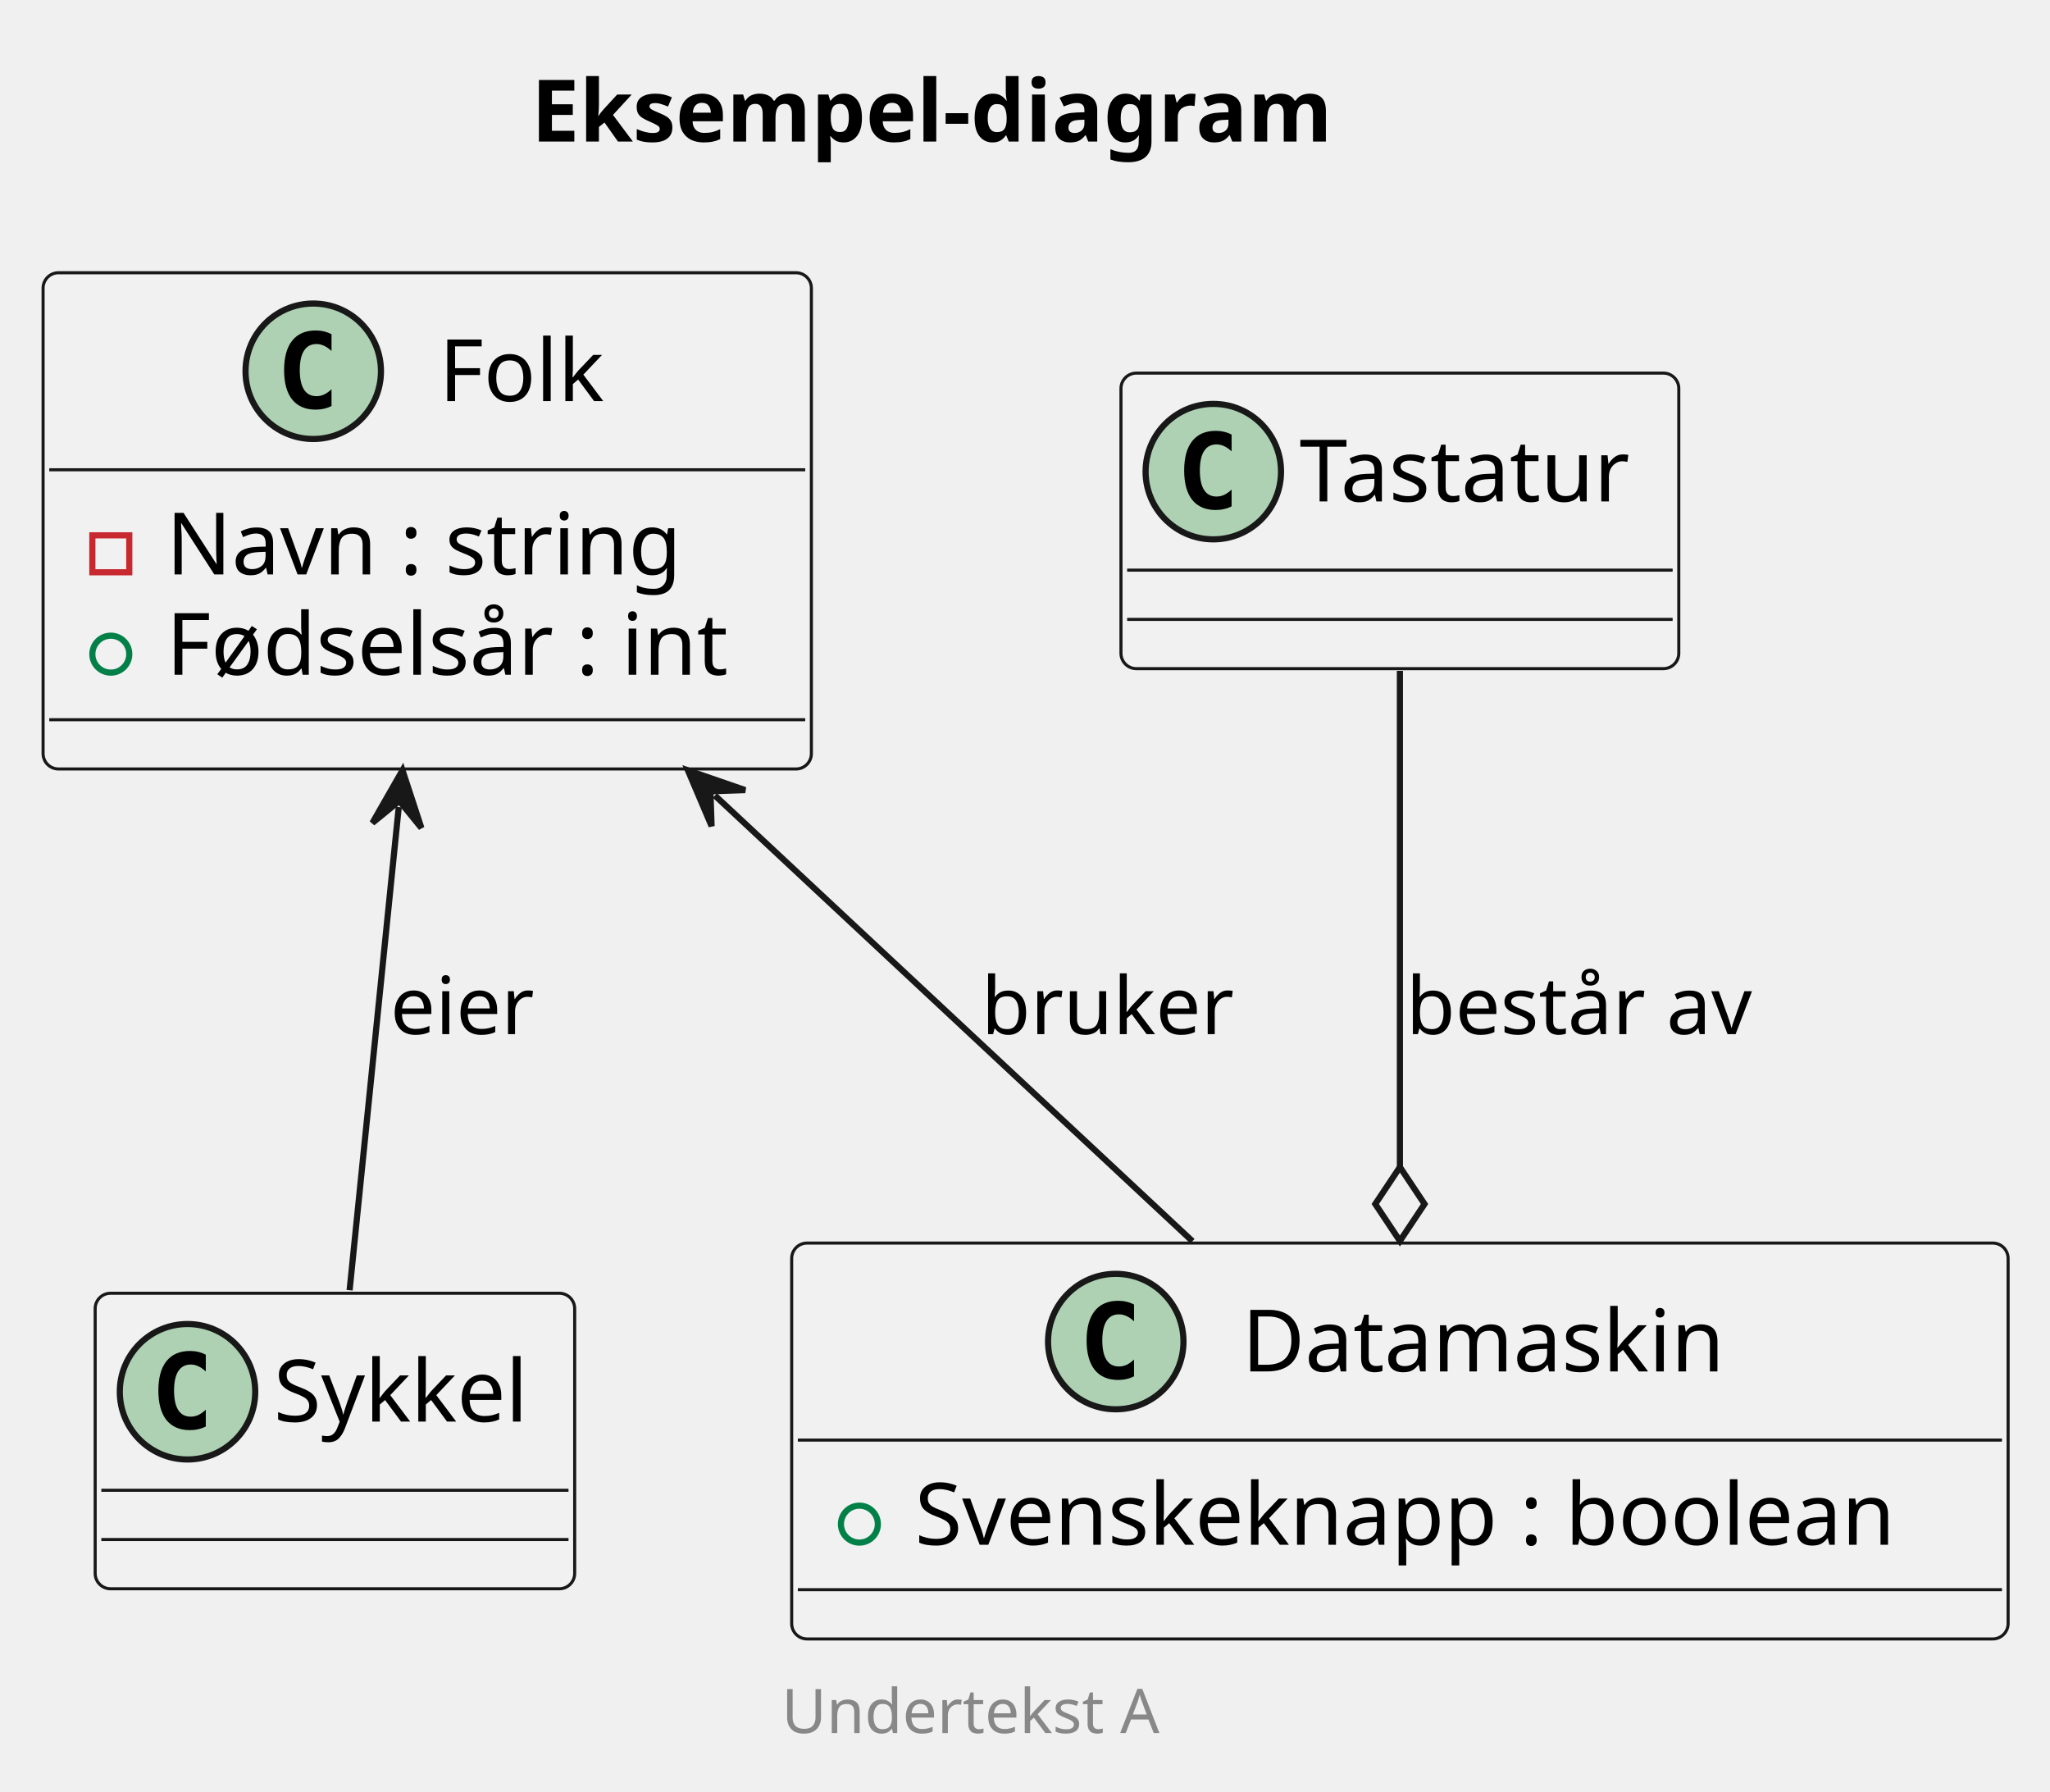
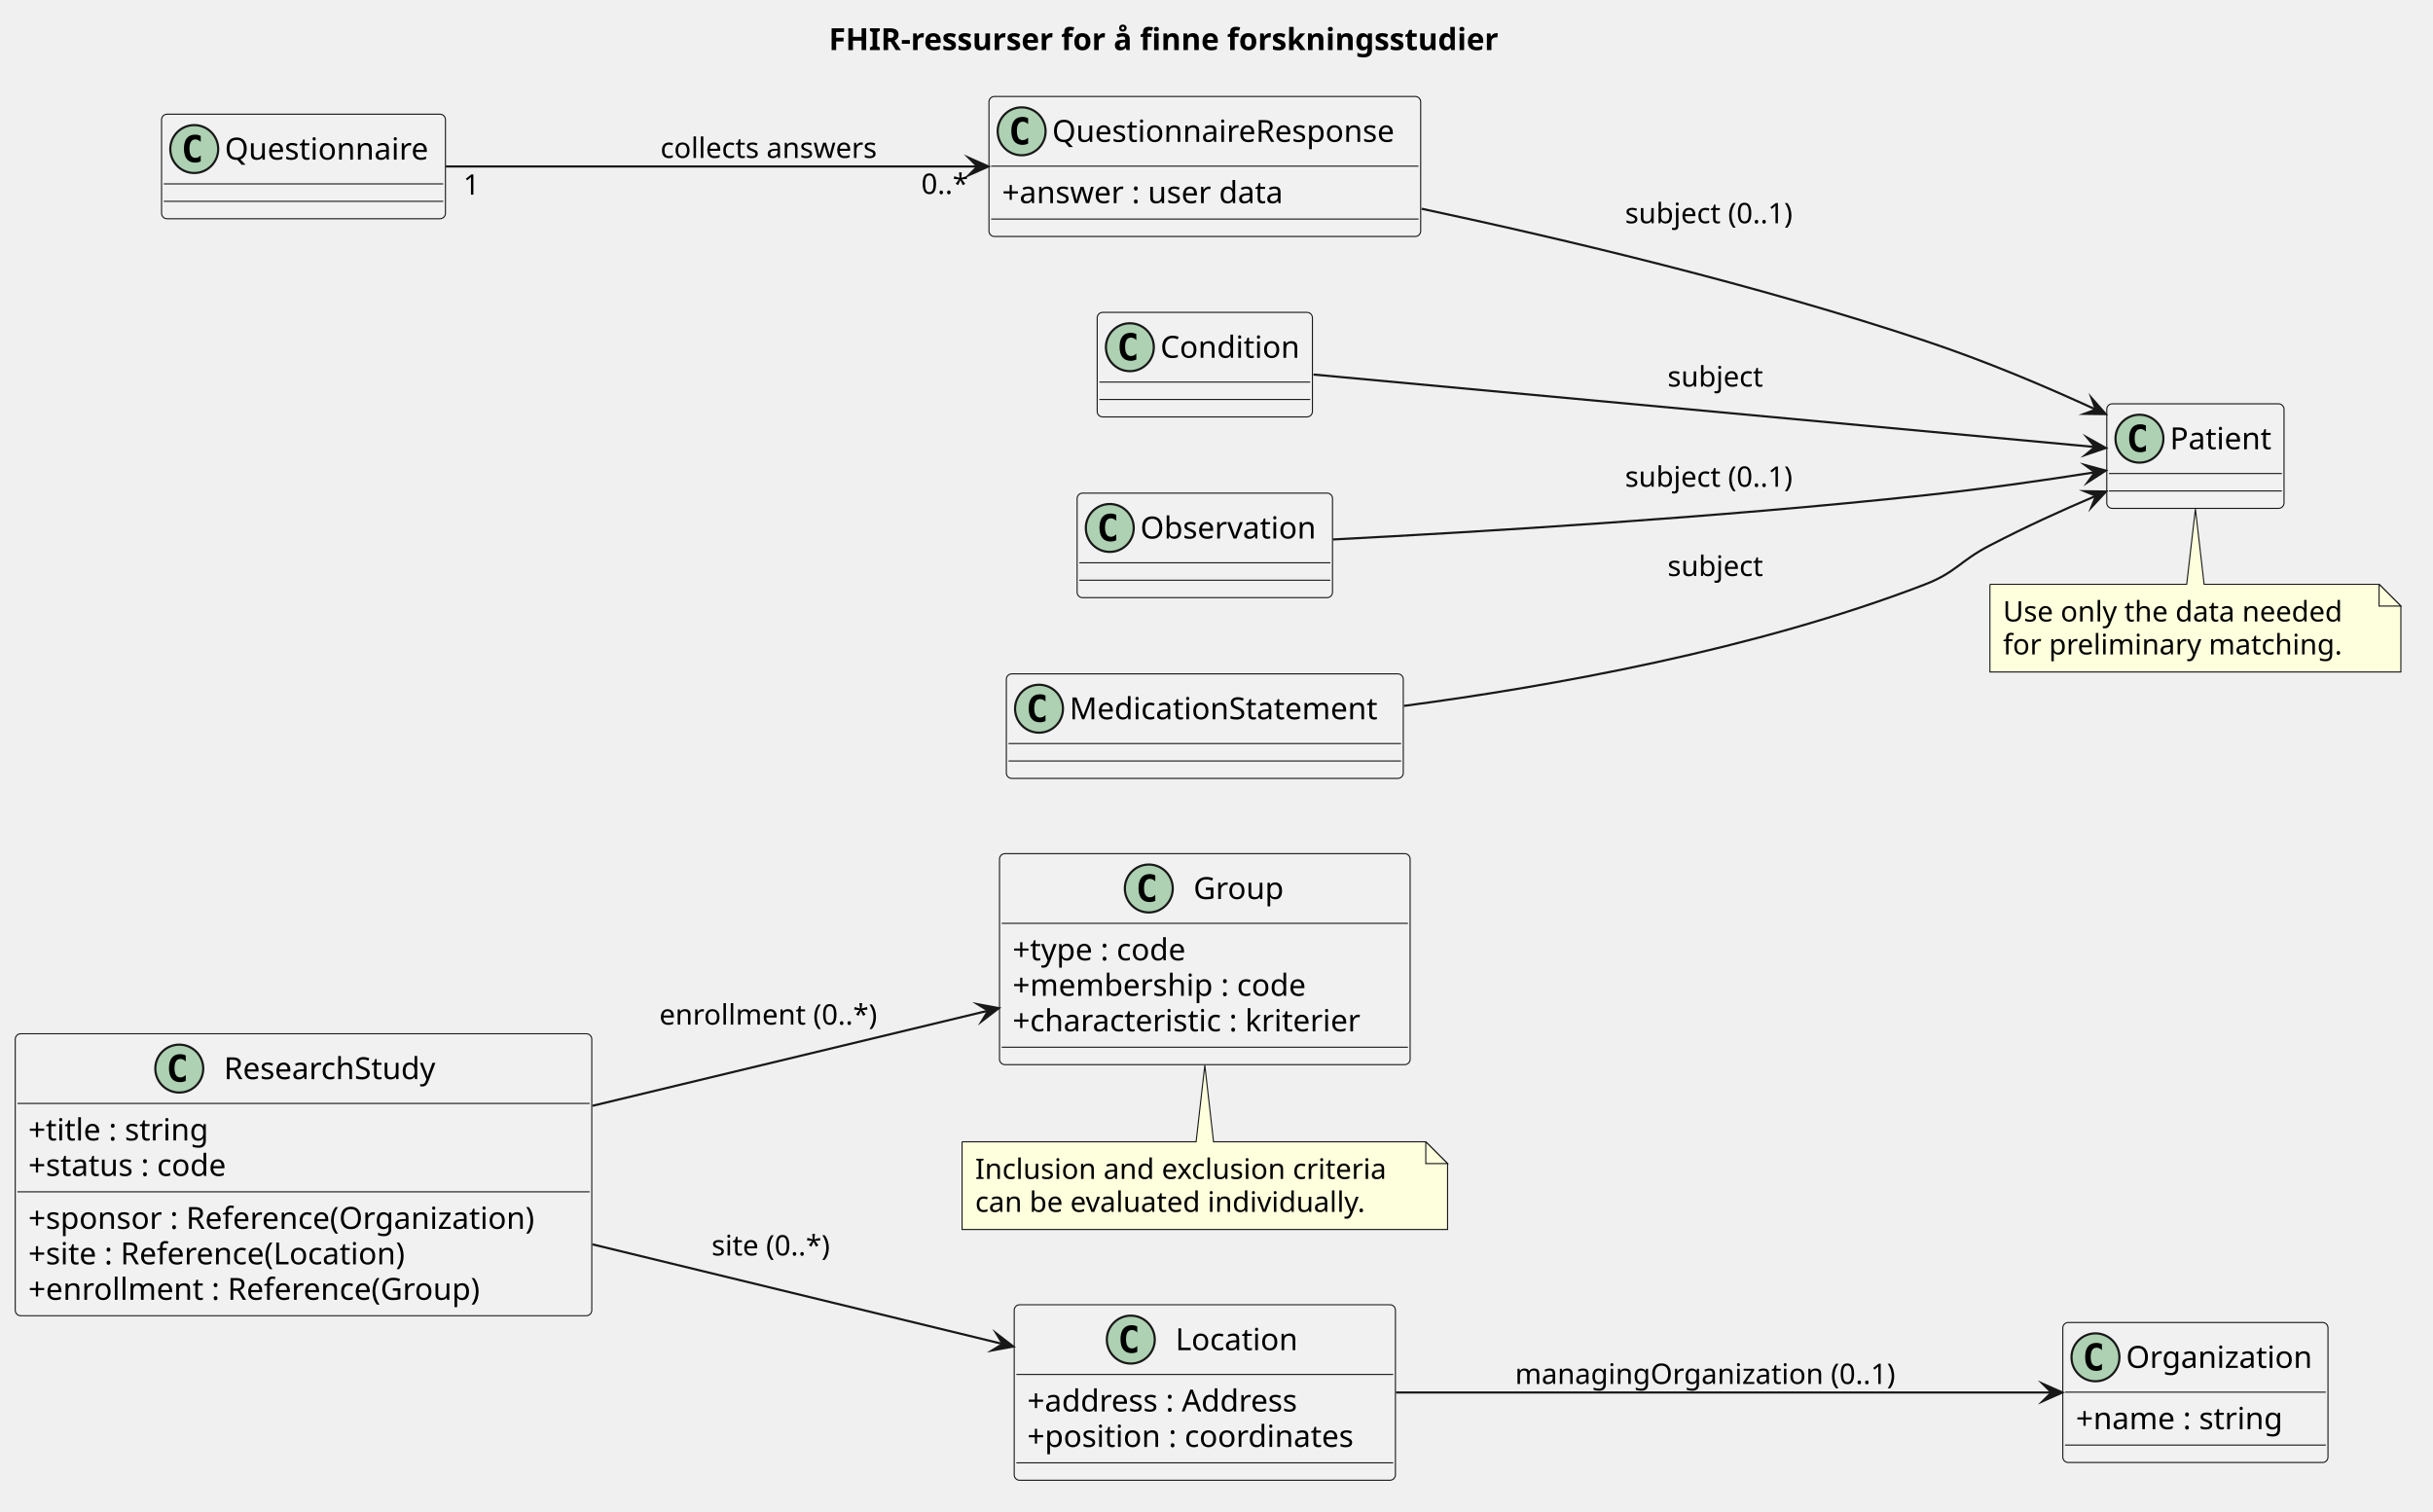
- <svg xmlns="http://www.w3.org/2000/svg" contentStyleType="text/css" data-diagram-type="CLASS" height="291px" preserveAspectRatio="none" style="width:333px;height:291px;background:#FFFFFF;" version="1.1" viewBox="0 0 333 291" width="333px" zoomAndPan="magnify">
+ <svg xmlns="http://www.w3.org/2000/svg" version="1.1" data-diagram-type="CLASS" style="width:1117px;height:694px;background:#FFFFFF;" width="1117px" height="694px" viewBox="0 0 1117 694" zoomAndPan="magnify" preserveAspectRatio="none" contentStyleType="text/css">
  <defs />
-   <g>
-     <text fill="#000000" font-family="sans-serif" font-size="14" font-weight="bold" lengthAdjust="spacing" textLength="146.644" x="86.276" y="22.995">Eksempel-diagram</text>
-     <g id="elem_Folk">
-       <rect codeLine="6" fill="#F1F1F1" height="80.594" id="Folk" rx="2.5" ry="2.5" style="stroke:#181818;stroke-width:0.5;" width="124.8" x="7" y="44.297" />
-       <ellipse cx="50.883" cy="60.297" fill="#ADD1B2" rx="11" ry="11" style="stroke:#181818;stroke-width:1;" />
-       <path d="M53.852,65.938 Q53.274,66.234 52.633,66.375 Q51.992,66.531 51.289,66.531 Q48.789,66.531 47.461,64.891 Q46.149,63.234 46.149,60.109 Q46.149,56.984 47.461,55.328 Q48.789,53.672 51.289,53.672 Q51.992,53.672 52.633,53.828 Q53.289,53.984 53.852,54.281 L53.852,57 Q53.227,56.422 52.633,56.156 Q52.039,55.875 51.414,55.875 Q50.071,55.875 49.383,56.953 Q48.696,58.016 48.696,60.109 Q48.696,62.203 49.383,63.281 Q50.071,64.344 51.414,64.344 Q52.039,64.344 52.633,64.078 Q53.227,63.797 53.852,63.219 L53.852,65.938 Z " fill="#000000" />
-       <text fill="#000000" font-family="sans-serif" font-size="14" lengthAdjust="spacing" textLength="28.615" x="71.302" y="65.144">Folk</text>
-       <line style="stroke:#181818;stroke-width:0.5;" x1="8" x2="130.8" y1="76.297" y2="76.297" />
-       <rect fill="#FFFFFF" fill-opacity="0" height="6" style="stroke:#C82930;stroke-width:1;" width="6" x="15" y="86.945" />
-       <text fill="#000000" font-family="sans-serif" font-size="14" lengthAdjust="spacing" textLength="90.016" x="27" y="93.292">Navn : string</text>
-       <ellipse cx="18" cy="106.242" fill="#FFFFFF" fill-opacity="0" rx="3" ry="3" style="stroke:#038048;stroke-width:1;" />
-       <text fill="#000000" font-family="sans-serif" font-size="14" lengthAdjust="spacing" textLength="98.8" x="27" y="109.589">Fødselsår : int</text>
-       <line style="stroke:#181818;stroke-width:0.5;" x1="8" x2="130.8" y1="116.891" y2="116.891" />
+   <g font-family="sans-serif" lengthAdjust="spacing">
+     <g class="title" data-source-line="1">
+       <text x="380.534" y="22.995" fill="#000" font-size="14" textLength="349.18" font-weight="700">FHIR-ressurser for å finne forskningsstudier</text>
    </g>
-     <g id="elem_Sykkel">
-       <rect codeLine="10" fill="#F1F1F1" height="48" id="Sykkel" rx="2.5" ry="2.5" style="stroke:#181818;stroke-width:0.5;" width="77.89" x="15.46" y="210.037" />
-       <ellipse cx="30.46" cy="226.037" fill="#ADD1B2" rx="11" ry="11" style="stroke:#181818;stroke-width:1;" />
-       <path d="M33.429,231.678 Q32.851,231.974 32.21,232.115 Q31.569,232.271 30.866,232.271 Q28.366,232.271 27.038,230.631 Q25.726,228.974 25.726,225.849 Q25.726,222.724 27.038,221.068 Q28.366,219.412 30.866,219.412 Q31.569,219.412 32.21,219.568 Q32.866,219.724 33.429,220.021 L33.429,222.74 Q32.804,222.162 32.21,221.896 Q31.616,221.615 30.991,221.615 Q29.648,221.615 28.96,222.693 Q28.273,223.756 28.273,225.849 Q28.273,227.943 28.96,229.021 Q29.648,230.084 30.991,230.084 Q31.616,230.084 32.21,229.818 Q32.804,229.537 33.429,228.959 L33.429,231.678 Z " fill="#000000" />
-       <text fill="#000000" font-family="sans-serif" font-size="14" lengthAdjust="spacing" textLength="45.89" x="44.46" y="230.884">Sykkel</text>
-       <line style="stroke:#181818;stroke-width:0.5;" x1="16.46" x2="92.35" y1="242.037" y2="242.037" />
-       <line style="stroke:#181818;stroke-width:0.5;" x1="16.46" x2="92.35" y1="250.037" y2="250.037" />
+     <g class="entity" data-qualified-name="ResearchStudy" id="ent0001" data-source-line="6">
+       <rect x="7" y="474.707" width="264.69" height="129.484" fill="#F1F1F1" style="stroke:#181818;stroke-width:0.5;" rx="2.5" ry="2.5" />
+       <ellipse cx="82.308" cy="490.707" rx="11" ry="11" fill="#ADD1B2" style="stroke:#181818;stroke-width:1;" />
+       <path d="M85.277,496.348 Q84.699,496.644 84.058,496.785 Q83.417,496.941 82.714,496.941 Q80.214,496.941 78.886,495.301 Q77.574,493.644 77.574,490.519 Q77.574,487.394 78.886,485.738 Q80.214,484.082 82.714,484.082 Q83.417,484.082 84.058,484.238 Q84.714,484.394 85.277,484.691 L85.277,487.41 Q84.652,486.832 84.058,486.566 Q83.464,486.285 82.839,486.285 Q81.496,486.285 80.808,487.363 Q80.121,488.426 80.121,490.519 Q80.121,492.613 80.808,493.691 Q81.496,494.754 82.839,494.754 Q83.464,494.754 84.058,494.488 Q84.652,494.207 85.277,493.629 L85.277,496.348 Z " fill="#000" />
+       <text x="102.808" y="495.554" fill="#000" font-size="14" textLength="105.574">ResearchStudy</text>
+       <line x1="8" y1="506.707" x2="270.69" y2="506.707" style="stroke:#181818;stroke-width:0.5;" />
+       <text x="13" y="523.702" fill="#000" font-size="14" textLength="92.907">+title : string</text>
+       <text x="13" y="539.999" fill="#000" font-size="14" textLength="102.129">+status : code</text>
+       <line x1="8" y1="547.301" x2="270.69" y2="547.301" style="stroke:#181818;stroke-width:0.5;" />
+       <text x="13" y="564.296" fill="#000" font-size="14" textLength="252.69">+sponsor : Reference(Organization)</text>
+       <text x="13" y="580.593" fill="#000" font-size="14" textLength="192.452">+site : Reference(Location)</text>
+       <text x="13" y="596.889" fill="#000" font-size="14" textLength="226.837">+enrollment : Reference(Group)</text>
    </g>
-     <g id="elem_Tastatur">
-       <rect codeLine="11" fill="#F1F1F1" height="48" id="Tastatur" rx="2.5" ry="2.5" style="stroke:#181818;stroke-width:0.5;" width="90.611" x="182.09" y="60.597" />
-       <ellipse cx="197.09" cy="76.597" fill="#ADD1B2" rx="11" ry="11" style="stroke:#181818;stroke-width:1;" />
-       <path d="M200.059,82.237 Q199.481,82.534 198.84,82.675 Q198.199,82.831 197.496,82.831 Q194.996,82.831 193.668,81.191 Q192.356,79.534 192.356,76.409 Q192.356,73.284 193.668,71.628 Q194.996,69.972 197.496,69.972 Q198.199,69.972 198.84,70.128 Q199.496,70.284 200.059,70.581 L200.059,73.3 Q199.434,72.722 198.84,72.456 Q198.246,72.175 197.621,72.175 Q196.278,72.175 195.59,73.253 Q194.903,74.316 194.903,76.409 Q194.903,78.503 195.59,79.581 Q196.278,80.644 197.621,80.644 Q198.246,80.644 198.84,80.378 Q199.434,80.097 200.059,79.519 L200.059,82.237 Z " fill="#000000" />
-       <text fill="#000000" font-family="sans-serif" font-size="14" lengthAdjust="spacing" textLength="58.611" x="211.09" y="81.444">Tastatur</text>
-       <line style="stroke:#181818;stroke-width:0.5;" x1="183.09" x2="271.701" y1="92.597" y2="92.597" />
-       <line style="stroke:#181818;stroke-width:0.5;" x1="183.09" x2="271.701" y1="100.597" y2="100.597" />
+     <g class="entity" data-qualified-name="Group" id="ent0002" data-source-line="14">
+       <rect x="458.88" y="392.007" width="188.518" height="96.891" fill="#F1F1F1" style="stroke:#181818;stroke-width:0.5;" rx="2.5" ry="2.5" />
+       <ellipse cx="527.424" cy="408.007" rx="11" ry="11" fill="#ADD1B2" style="stroke:#181818;stroke-width:1;" />
+       <path d="M530.393,413.648 Q529.815,413.944 529.174,414.085 Q528.533,414.241 527.83,414.241 Q525.33,414.241 524.002,412.601 Q522.69,410.944 522.69,407.819 Q522.69,404.694 524.002,403.038 Q525.33,401.382 527.83,401.382 Q528.533,401.382 529.174,401.538 Q529.83,401.694 530.393,401.991 L530.393,404.71 Q529.768,404.132 529.174,403.866 Q528.58,403.585 527.955,403.585 Q526.611,403.585 525.924,404.663 Q525.236,405.726 525.236,407.819 Q525.236,409.913 525.924,410.991 Q526.611,412.054 527.955,412.054 Q528.58,412.054 529.174,411.788 Q529.768,411.507 530.393,410.929 L530.393,413.648 Z " fill="#000" />
+       <text x="547.924" y="412.854" fill="#000" font-size="14" textLength="42.93">Group</text>
+       <line x1="459.88" y1="424.007" x2="646.398" y2="424.007" style="stroke:#181818;stroke-width:0.5;" />
+       <text x="464.88" y="441.002" fill="#000" font-size="14" textLength="90.385">+type : code</text>
+       <text x="464.88" y="457.299" fill="#000" font-size="14" textLength="147.198">+membership : code</text>
+       <text x="464.88" y="473.596" fill="#000" font-size="14" textLength="176.518">+characteristic : kriterier</text>
+       <line x1="459.88" y1="480.898" x2="646.398" y2="480.898" style="stroke:#181818;stroke-width:0.5;" />
    </g>
-     <g id="elem_Datamaskin">
-       <rect codeLine="12" fill="#F1F1F1" height="64.297" id="Datamaskin" rx="2.5" ry="2.5" style="stroke:#181818;stroke-width:0.5;" width="197.596" x="128.6" y="201.887" />
-       <ellipse cx="181.244" cy="217.887" fill="#ADD1B2" rx="11" ry="11" style="stroke:#181818;stroke-width:1;" />
-       <path d="M184.212,223.528 Q183.634,223.824 182.994,223.965 Q182.353,224.121 181.65,224.121 Q179.15,224.121 177.822,222.481 Q176.509,220.824 176.509,217.699 Q176.509,214.574 177.822,212.918 Q179.15,211.262 181.65,211.262 Q182.353,211.262 182.994,211.418 Q183.65,211.574 184.212,211.871 L184.212,214.59 Q183.587,214.012 182.994,213.746 Q182.4,213.465 181.775,213.465 Q180.431,213.465 179.744,214.543 Q179.056,215.606 179.056,217.699 Q179.056,219.793 179.744,220.871 Q180.431,221.934 181.775,221.934 Q182.4,221.934 182.994,221.668 Q183.587,221.387 184.212,220.809 L184.212,223.528 Z " fill="#000000" />
-       <text fill="#000000" font-family="sans-serif" font-size="14" lengthAdjust="spacing" textLength="83.809" x="201.744" y="222.734">Datamaskin</text>
-       <line style="stroke:#181818;stroke-width:0.5;" x1="129.6" x2="325.196" y1="233.887" y2="233.887" />
-       <ellipse cx="139.6" cy="247.535" fill="#FFFFFF" fill-opacity="0" rx="3" ry="3" style="stroke:#038048;stroke-width:1;" />
-       <text fill="#000000" font-family="sans-serif" font-size="14" lengthAdjust="spacing" textLength="171.596" x="148.6" y="250.882">Svenskeknapp : boolean</text>
-       <line style="stroke:#181818;stroke-width:0.5;" x1="129.6" x2="325.196" y1="258.184" y2="258.184" />
+     <g class="entity" data-qualified-name="Organization" id="ent0003" data-source-line="20">
+       <rect x="947.04" y="607.297" width="121.749" height="64.297" fill="#F1F1F1" style="stroke:#181818;stroke-width:0.5;" rx="2.5" ry="2.5" />
+       <ellipse cx="962.04" cy="623.297" rx="11" ry="11" fill="#ADD1B2" style="stroke:#181818;stroke-width:1;" />
+       <path d="M965.009,628.938 Q964.431,629.234 963.79,629.375 Q963.149,629.531 962.446,629.531 Q959.946,629.531 958.618,627.891 Q957.306,626.234 957.306,623.109 Q957.306,619.984 958.618,618.328 Q959.946,616.672 962.446,616.672 Q963.149,616.672 963.79,616.828 Q964.446,616.984 965.009,617.281 L965.009,620 Q964.384,619.422 963.79,619.156 Q963.196,618.875 962.571,618.875 Q961.228,618.875 960.54,619.953 Q959.853,621.016 959.853,623.109 Q959.853,625.203 960.54,626.281 Q961.228,627.344 962.571,627.344 Q963.196,627.344 963.79,627.078 Q964.384,626.797 965.009,626.219 L965.009,628.938 Z " fill="#000" />
+       <text x="976.04" y="628.144" fill="#000" font-size="14" textLength="89.749">Organization</text>
+       <line x1="948.04" y1="639.297" x2="1067.789" y2="639.297" style="stroke:#181818;stroke-width:0.5;" />
+       <text x="953.04" y="656.292" fill="#000" font-size="14" textLength="105.239">+name : string</text>
+       <line x1="948.04" y1="663.594" x2="1067.789" y2="663.594" style="stroke:#181818;stroke-width:0.5;" />
    </g>
-     <g id="link_Folk_Datamaskin">
-       <path codeLine="17" d="M116.127,129.2 C141.817,153.17 169.76,179.247 193.7,201.587 " fill="#FFFFFF" fill-opacity="0" id="Folk-backto-Datamaskin" style="stroke:#181818;stroke-width:1;" />
-       <polygon fill="#181818" points="111.74,125.107,115.592,134.171,115.396,128.518,121.049,128.322,111.74,125.107" style="stroke:#181818;stroke-width:1;" />
-       <text fill="#000000" font-family="sans-serif" font-size="13" lengthAdjust="spacing" textLength="42.707" x="159.4" y="167.954">bruker</text>
+     <g class="entity" data-qualified-name="Location" id="ent0004" data-source-line="24">
+       <rect x="465.63" y="599.157" width="175.01" height="80.594" fill="#F1F1F1" style="stroke:#181818;stroke-width:0.5;" rx="2.5" ry="2.5" />
+       <ellipse cx="519.155" cy="615.157" rx="11" ry="11" fill="#ADD1B2" style="stroke:#181818;stroke-width:1;" />
+       <path d="M522.124,620.798 Q521.546,621.094 520.905,621.235 Q520.265,621.391 519.562,621.391 Q517.062,621.391 515.734,619.751 Q514.421,618.094 514.421,614.969 Q514.421,611.844 515.734,610.188 Q517.062,608.532 519.562,608.532 Q520.265,608.532 520.905,608.688 Q521.562,608.844 522.124,609.141 L522.124,611.86 Q521.499,611.282 520.905,611.016 Q520.312,610.735 519.687,610.735 Q518.343,610.735 517.655,611.813 Q516.968,612.876 516.968,614.969 Q516.968,617.063 517.655,618.141 Q518.343,619.204 519.687,619.204 Q520.312,619.204 520.905,618.938 Q521.499,618.657 522.124,618.079 L522.124,620.798 Z " fill="#000" />
+       <text x="539.655" y="620.004" fill="#000" font-size="14" textLength="59.459">Location</text>
+       <line x1="466.63" y1="631.157" x2="639.64" y2="631.157" style="stroke:#181818;stroke-width:0.5;" />
+       <text x="471.63" y="648.152" fill="#000" font-size="14" textLength="136.965">+address : Address</text>
+       <text x="471.63" y="664.449" fill="#000" font-size="14" textLength="163.01">+position : coordinates</text>
+       <line x1="466.63" y1="671.751" x2="639.64" y2="671.751" style="stroke:#181818;stroke-width:0.5;" />
    </g>
-     <g id="link_Folk_Sykkel">
-       <path codeLine="18" d="M64.773,131.076 C62.033,158.026 59.1,186.857 56.79,209.547 " fill="#FFFFFF" fill-opacity="0" id="Folk-backto-Sykkel" style="stroke:#181818;stroke-width:1;" />
-       <polygon fill="#181818" points="65.38,125.107,60.49,133.656,64.874,130.081,68.449,134.465,65.38,125.107" style="stroke:#181818;stroke-width:1;" />
-       <text fill="#000000" font-family="sans-serif" font-size="13" lengthAdjust="spacing" textLength="24.953" x="63.4" y="167.954">eier</text>
+     <g class="entity" data-qualified-name="Questionnaire" id="ent0005" data-source-line="29">
+       <rect x="74.18" y="52.447" width="130.328" height="48" fill="#F1F1F1" style="stroke:#181818;stroke-width:0.5;" rx="2.5" ry="2.5" />
+       <ellipse cx="89.18" cy="68.447" rx="11" ry="11" fill="#ADD1B2" style="stroke:#181818;stroke-width:1;" />
+       <path d="M92.149,74.088 Q91.571,74.384 90.93,74.525 Q90.289,74.681 89.586,74.681 Q87.086,74.681 85.758,73.041 Q84.446,71.384 84.446,68.259 Q84.446,65.134 85.758,63.478 Q87.086,61.822 89.586,61.822 Q90.289,61.822 90.93,61.978 Q91.586,62.134 92.149,62.431 L92.149,65.15 Q91.524,64.572 90.93,64.306 Q90.336,64.025 89.711,64.025 Q88.368,64.025 87.68,65.103 Q86.993,66.166 86.993,68.259 Q86.993,70.353 87.68,71.431 Q88.368,72.494 89.711,72.494 Q90.336,72.494 90.93,72.228 Q91.524,71.947 92.149,71.369 L92.149,74.088 Z " fill="#000" />
+       <text x="103.18" y="73.294" fill="#000" font-size="14" textLength="98.328">Questionnaire</text>
+       <line x1="75.18" y1="84.447" x2="203.508" y2="84.447" style="stroke:#181818;stroke-width:0.5;" />
+       <line x1="75.18" y1="92.447" x2="203.508" y2="92.447" style="stroke:#181818;stroke-width:0.5;" />
    </g>
-     <g id="link_Tastatur_Datamaskin">
-       <path codeLine="19" d="M227.4,108.957 C227.4,133.967 227.4,161.787 227.4,189.547 " fill="#FFFFFF" fill-opacity="0" id="Tastatur-to-Datamaskin" style="stroke:#181818;stroke-width:1;" />
-       <polygon fill="#FFFFFF" fill-opacity="0" points="227.4,201.547,231.4,195.547,227.4,189.547,223.4,195.547,227.4,201.547" style="stroke:#181818;stroke-width:1;" />
-       <text fill="#000000" font-family="sans-serif" font-size="13" lengthAdjust="spacing" textLength="61.223" x="228.4" y="167.954">består av</text>
+     <g class="entity" data-qualified-name="QuestionnaireResponse" id="ent0006" data-source-line="30">
+       <rect x="454.04" y="44.297" width="198.195" height="64.297" fill="#F1F1F1" style="stroke:#181818;stroke-width:0.5;" rx="2.5" ry="2.5" />
+       <ellipse cx="469.04" cy="60.297" rx="11" ry="11" fill="#ADD1B2" style="stroke:#181818;stroke-width:1;" />
+       <path d="M472.009,65.938 Q471.431,66.234 470.79,66.375 Q470.149,66.531 469.446,66.531 Q466.946,66.531 465.618,64.891 Q464.306,63.234 464.306,60.109 Q464.306,56.984 465.618,55.328 Q466.946,53.672 469.446,53.672 Q470.149,53.672 470.79,53.828 Q471.446,53.984 472.009,54.281 L472.009,57 Q471.384,56.422 470.79,56.156 Q470.196,55.875 469.571,55.875 Q468.228,55.875 467.54,56.953 Q466.853,58.016 466.853,60.109 Q466.853,62.203 467.54,63.281 Q468.228,64.344 469.571,64.344 Q470.196,64.344 470.79,64.078 Q471.384,63.797 472.009,63.219 L472.009,65.938 Z " fill="#000" />
+       <text x="483.04" y="65.144" fill="#000" font-size="14" textLength="166.195">QuestionnaireResponse</text>
+       <line x1="455.04" y1="76.297" x2="651.235" y2="76.297" style="stroke:#181818;stroke-width:0.5;" />
+       <text x="460.04" y="93.292" fill="#000" font-size="14" textLength="142.434">+answer : user data</text>
+       <line x1="455.04" y1="100.594" x2="651.235" y2="100.594" style="stroke:#181818;stroke-width:0.5;" />
    </g>
-     <text fill="#888888" font-family="sans-serif" font-size="10" lengthAdjust="spacing" textLength="65.283" x="126.956" y="281.466">Undertekst A</text>
+     <g class="entity" data-qualified-name="Patient" id="ent0007" data-source-line="34">
+       <rect x="967.23" y="185.447" width="81.376" height="48" fill="#F1F1F1" style="stroke:#181818;stroke-width:0.5;" rx="2.5" ry="2.5" />
+       <ellipse cx="982.23" cy="201.447" rx="11" ry="11" fill="#ADD1B2" style="stroke:#181818;stroke-width:1;" />
+       <path d="M985.199,207.088 Q984.621,207.384 983.98,207.525 Q983.339,207.681 982.636,207.681 Q980.136,207.681 978.808,206.041 Q977.496,204.384 977.496,201.259 Q977.496,198.134 978.808,196.478 Q980.136,194.822 982.636,194.822 Q983.339,194.822 983.98,194.978 Q984.636,195.134 985.199,195.431 L985.199,198.15 Q984.574,197.572 983.98,197.306 Q983.386,197.025 982.761,197.025 Q981.418,197.025 980.73,198.103 Q980.043,199.166 980.043,201.259 Q980.043,203.353 980.73,204.431 Q981.418,205.494 982.761,205.494 Q983.386,205.494 983.98,205.228 Q984.574,204.947 985.199,204.369 L985.199,207.088 Z " fill="#000" />
+       <text x="996.23" y="206.294" fill="#000" font-size="14" textLength="49.376">Patient</text>
+       <line x1="968.23" y1="217.447" x2="1047.606" y2="217.447" style="stroke:#181818;stroke-width:0.5;" />
+       <line x1="968.23" y1="225.447" x2="1047.606" y2="225.447" style="stroke:#181818;stroke-width:0.5;" />
+     </g>
+     <g class="entity" data-qualified-name="Condition" id="ent0008" data-source-line="35">
+       <rect x="503.73" y="143.447" width="98.808" height="48" fill="#F1F1F1" style="stroke:#181818;stroke-width:0.5;" rx="2.5" ry="2.5" />
+       <ellipse cx="518.73" cy="159.447" rx="11" ry="11" fill="#ADD1B2" style="stroke:#181818;stroke-width:1;" />
+       <path d="M521.699,165.088 Q521.121,165.384 520.48,165.525 Q519.839,165.681 519.136,165.681 Q516.636,165.681 515.308,164.041 Q513.996,162.384 513.996,159.259 Q513.996,156.134 515.308,154.478 Q516.636,152.822 519.136,152.822 Q519.839,152.822 520.48,152.978 Q521.136,153.134 521.699,153.431 L521.699,156.15 Q521.074,155.572 520.48,155.306 Q519.886,155.025 519.261,155.025 Q517.918,155.025 517.23,156.103 Q516.543,157.166 516.543,159.259 Q516.543,161.353 517.23,162.431 Q517.918,163.494 519.261,163.494 Q519.886,163.494 520.48,163.228 Q521.074,162.947 521.699,162.369 L521.699,165.088 Z " fill="#000" />
+       <text x="532.73" y="164.294" fill="#000" font-size="14" textLength="66.808">Condition</text>
+       <line x1="504.73" y1="175.447" x2="601.538" y2="175.447" style="stroke:#181818;stroke-width:0.5;" />
+       <line x1="504.73" y1="183.447" x2="601.538" y2="183.447" style="stroke:#181818;stroke-width:0.5;" />
+     </g>
+     <g class="entity" data-qualified-name="Observation" id="ent0009" data-source-line="36">
+       <rect x="494.51" y="226.447" width="117.251" height="48" fill="#F1F1F1" style="stroke:#181818;stroke-width:0.5;" rx="2.5" ry="2.5" />
+       <ellipse cx="509.51" cy="242.447" rx="11" ry="11" fill="#ADD1B2" style="stroke:#181818;stroke-width:1;" />
+       <path d="M512.479,248.088 Q511.901,248.384 511.26,248.525 Q510.619,248.681 509.916,248.681 Q507.416,248.681 506.088,247.041 Q504.776,245.384 504.776,242.259 Q504.776,239.134 506.088,237.478 Q507.416,235.822 509.916,235.822 Q510.619,235.822 511.26,235.978 Q511.916,236.134 512.479,236.431 L512.479,239.15 Q511.854,238.572 511.26,238.306 Q510.666,238.025 510.041,238.025 Q508.698,238.025 508.01,239.103 Q507.323,240.166 507.323,242.259 Q507.323,244.353 508.01,245.431 Q508.698,246.494 510.041,246.494 Q510.666,246.494 511.26,246.228 Q511.854,245.947 512.479,245.369 L512.479,248.088 Z " fill="#000" />
+       <text x="523.51" y="247.294" fill="#000" font-size="14" textLength="85.251">Observation</text>
+       <line x1="495.51" y1="258.447" x2="610.761" y2="258.447" style="stroke:#181818;stroke-width:0.5;" />
+       <line x1="495.51" y1="266.447" x2="610.761" y2="266.447" style="stroke:#181818;stroke-width:0.5;" />
+     </g>
+     <g class="entity" data-qualified-name="MedicationStatement" id="ent0010" data-source-line="37">
+       <rect x="462.02" y="309.447" width="182.233" height="48" fill="#F1F1F1" style="stroke:#181818;stroke-width:0.5;" rx="2.5" ry="2.5" />
+       <ellipse cx="477.02" cy="325.447" rx="11" ry="11" fill="#ADD1B2" style="stroke:#181818;stroke-width:1;" />
+       <path d="M479.989,331.088 Q479.411,331.384 478.77,331.525 Q478.129,331.681 477.426,331.681 Q474.926,331.681 473.598,330.041 Q472.286,328.384 472.286,325.259 Q472.286,322.134 473.598,320.478 Q474.926,318.822 477.426,318.822 Q478.129,318.822 478.77,318.978 Q479.426,319.134 479.989,319.431 L479.989,322.15 Q479.364,321.572 478.77,321.306 Q478.176,321.025 477.551,321.025 Q476.208,321.025 475.52,322.103 Q474.833,323.166 474.833,325.259 Q474.833,327.353 475.52,328.431 Q476.208,329.494 477.551,329.494 Q478.176,329.494 478.77,329.228 Q479.364,328.947 479.989,328.369 L479.989,331.088 Z " fill="#000" />
+       <text x="491.02" y="330.294" fill="#000" font-size="14" textLength="150.233">MedicationStatement</text>
+       <line x1="463.02" y1="341.447" x2="643.253" y2="341.447" style="stroke:#181818;stroke-width:0.5;" />
+       <line x1="463.02" y1="349.447" x2="643.253" y2="349.447" style="stroke:#181818;stroke-width:0.5;" />
+     </g>
+     <g class="entity" data-qualified-name="GMN19" id="ent0020" data-source-line="49">
+       <path d="M441.69,524.317 L441.69,564.583 A0,0 0 0 0 441.69,564.583 L664.584,564.583 A0,0 0 0 0 664.584,564.583 L664.584,534.317 L654.584,524.317 L557.14,524.317 L553.14,489.157 L549.14,524.317 L441.69,524.317 A0,0 0 0 0 441.69,524.317" style="stroke:#181818;stroke-width:0.5;" fill="#FEFFDD" />
+       <path d="M654.584,524.317 L654.584,534.317 L664.584,534.317 L654.584,524.317" style="stroke:#181818;stroke-width:0.5;" fill="#FEFFDD" />
+       <text x="447.69" y="541.384" fill="#000" font-size="13" textLength="201.894">Inclusion and exclusion criteria</text>
+       <text x="447.69" y="556.517" fill="#000" font-size="13" textLength="195.349">can be evaluated individually.</text>
+     </g>
+     <g class="entity" data-qualified-name="GMN22" id="ent0023" data-source-line="54">
+       <path d="M913.58,268.317 L913.58,308.583 A0,0 0 0 0 913.58,308.583 L1102.247,308.583 A0,0 0 0 0 1102.247,308.583 L1102.247,278.317 L1092.247,268.317 L1011.92,268.317 L1007.92,233.727 L1003.92,268.317 L913.58,268.317 A0,0 0 0 0 913.58,268.317" style="stroke:#181818;stroke-width:0.5;" fill="#FEFFDD" />
+       <path d="M1092.247,268.317 L1092.247,278.317 L1102.247,278.317 L1092.247,268.317" style="stroke:#181818;stroke-width:0.5;" fill="#FEFFDD" />
+       <text x="919.58" y="285.384" fill="#000" font-size="13" textLength="167.667">Use only the data needed</text>
+       <text x="919.58" y="300.517" fill="#000" font-size="13" textLength="165.826">for preliminary matching.</text>
+     </g>
+     <g class="link" data-entity-1="ent0001" data-entity-2="ent0004" id="lnk11" data-source-line="39" data-link-type="dependency">
+       <path d="M272.05,571.437 C335.24,586.777 404.321,603.557 460.361,617.167" style="stroke:#181818;stroke-width:1;" fill="none" id="ResearchStudy-to-Location" codeLine="39" />
+       <polygon points="465.22,618.347,457.418,612.336,460.361,617.167,455.53,620.11,465.22,618.347" fill="#181818" style="stroke:#181818;stroke-width:1;stroke-linejoin:miter;stroke-miterlimit:10;" />
+       <text x="326.69" y="576.514" fill="#000" font-size="13" textLength="60.792">site (0..*)</text>
+     </g>
+     <g class="link" data-entity-1="ent0001" data-entity-2="ent0002" id="lnk12" data-source-line="40" data-link-type="dependency">
+       <path d="M272.05,507.787 C332.77,493.187 398.549,477.376 453.699,464.116" style="stroke:#181818;stroke-width:1;" fill="none" id="ResearchStudy-to-Group" codeLine="40" />
+       <polygon points="458.56,462.947,448.874,461.162,453.699,464.116,450.744,468.94,458.56,462.947" fill="#181818" style="stroke:#181818;stroke-width:1;stroke-linejoin:miter;stroke-miterlimit:10;" />
+       <text x="302.69" y="470.514" fill="#000" font-size="13" textLength="108.069">enrollment (0..*)</text>
+     </g>
+     <g class="link" data-entity-1="ent0004" data-entity-2="ent0003" id="lnk13" data-source-line="41" data-link-type="dependency">
+       <path d="M640.9,639.447 C730.65,639.447 863.42,639.447 941.83,639.447" style="stroke:#181818;stroke-width:1;" fill="none" id="Location-to-Organization" codeLine="41" />
+       <polygon points="946.83,639.447,937.83,635.447,941.83,639.447,937.83,643.447,946.83,639.447" fill="#181818" style="stroke:#181818;stroke-width:1;stroke-linejoin:miter;stroke-miterlimit:10;" />
+       <text x="695.58" y="635.514" fill="#000" font-size="13" textLength="187.611">managingOrganization (0..1)</text>
+     </g>
+     <g class="link" data-entity-1="ent0005" data-entity-2="ent0006" id="lnk14" data-source-line="42" data-link-type="dependency">
+       <path d="M204.69,76.447 C271.42,76.447 371.6,76.447 448.76,76.447" style="stroke:#181818;stroke-width:1;" fill="none" id="Questionnaire-to-QuestionnaireResponse" codeLine="42" />
+       <polygon points="453.76,76.447,444.76,72.447,448.76,76.447,444.76,80.447,453.76,76.447" fill="#181818" style="stroke:#181818;stroke-width:1;stroke-linejoin:miter;stroke-miterlimit:10;" />
+       <text x="303.19" y="72.514" fill="#000" font-size="13" textLength="107.199">collects answers</text>
+       <text x="212.724" y="89.389" fill="#000" font-size="13">1</text>
+       <text x="422.965" y="89.046" fill="#000" font-size="13" textLength="23.036">0..*</text>
+     </g>
+     <g class="link" data-entity-1="ent0006" data-entity-2="ent0007" id="lnk15" data-source-line="43" data-link-type="dependency">
+       <path d="M652.66,95.847 C718.77,109.967 807.37,131.017 883.58,156.447 C911.99,165.927 938.415,177.163 962.205,188.073" style="stroke:#181818;stroke-width:1;" fill="none" id="QuestionnaireResponse-to-Patient" codeLine="43" />
+       <polygon points="966.75,190.157,960.237,182.769,962.205,188.073,956.902,190.041,966.75,190.157" fill="#181818" style="stroke:#181818;stroke-width:1;stroke-linejoin:miter;stroke-miterlimit:10;" />
+       <text x="746.08" y="102.514" fill="#000" font-size="13" textLength="86.201">subject (0..1)</text>
+     </g>
+     <g class="link" data-entity-1="ent0008" data-entity-2="ent0007" id="lnk16" data-source-line="44" data-link-type="dependency">
+       <path d="M603.02,171.987 C693.12,180.347 878.751,197.565 961.821,205.265" style="stroke:#181818;stroke-width:1;" fill="none" id="Condition-to-Patient" codeLine="44" />
+       <polygon points="966.8,205.727,958.208,200.913,961.821,205.265,957.469,208.879,966.8,205.727" fill="#181818" style="stroke:#181818;stroke-width:1;stroke-linejoin:miter;stroke-miterlimit:10;" />
+       <text x="765.58" y="177.514" fill="#000" font-size="13" textLength="47.119">subject</text>
+     </g>
+     <g class="link" data-entity-1="ent0009" data-entity-2="ent0007" id="lnk17" data-source-line="45" data-link-type="dependency">
+       <path d="M611.98,247.727 C677.86,244.327 788.67,237.677 883.58,227.447 C911.45,224.447 937.741,220.653 961.801,216.873" style="stroke:#181818;stroke-width:1;" fill="none" id="Observation-to-Patient" codeLine="45" />
+       <polygon points="966.74,216.097,957.228,213.542,961.801,216.873,958.47,221.445,966.74,216.097" fill="#181818" style="stroke:#181818;stroke-width:1;stroke-linejoin:miter;stroke-miterlimit:10;" />
+       <text x="746.08" y="223.514" fill="#000" font-size="13" textLength="86.201">subject (0..1)</text>
+     </g>
+     <g class="link" data-entity-1="ent0010" data-entity-2="ent0007" id="lnk18" data-source-line="46" data-link-type="dependency">
+       <path d="M644.56,324.147 C712.11,315.177 805.79,298.407 883.58,268.447 C898.09,262.857 899.77,257.587 913.58,250.447 C930.72,241.587 945.581,234.809 962.291,227.679" style="stroke:#181818;stroke-width:1;" fill="none" id="MedicationStatement-to-Patient" codeLine="46" />
+       <polygon points="966.89,225.717,957.042,225.57,962.291,227.679,960.182,232.928,966.89,225.717" fill="#181818" style="stroke:#181818;stroke-width:1;stroke-linejoin:miter;stroke-miterlimit:10;" />
+       <text x="765.58" y="264.514" fill="#000" font-size="13" textLength="47.119">subject</text>
+     </g>
  </g>
</svg>
